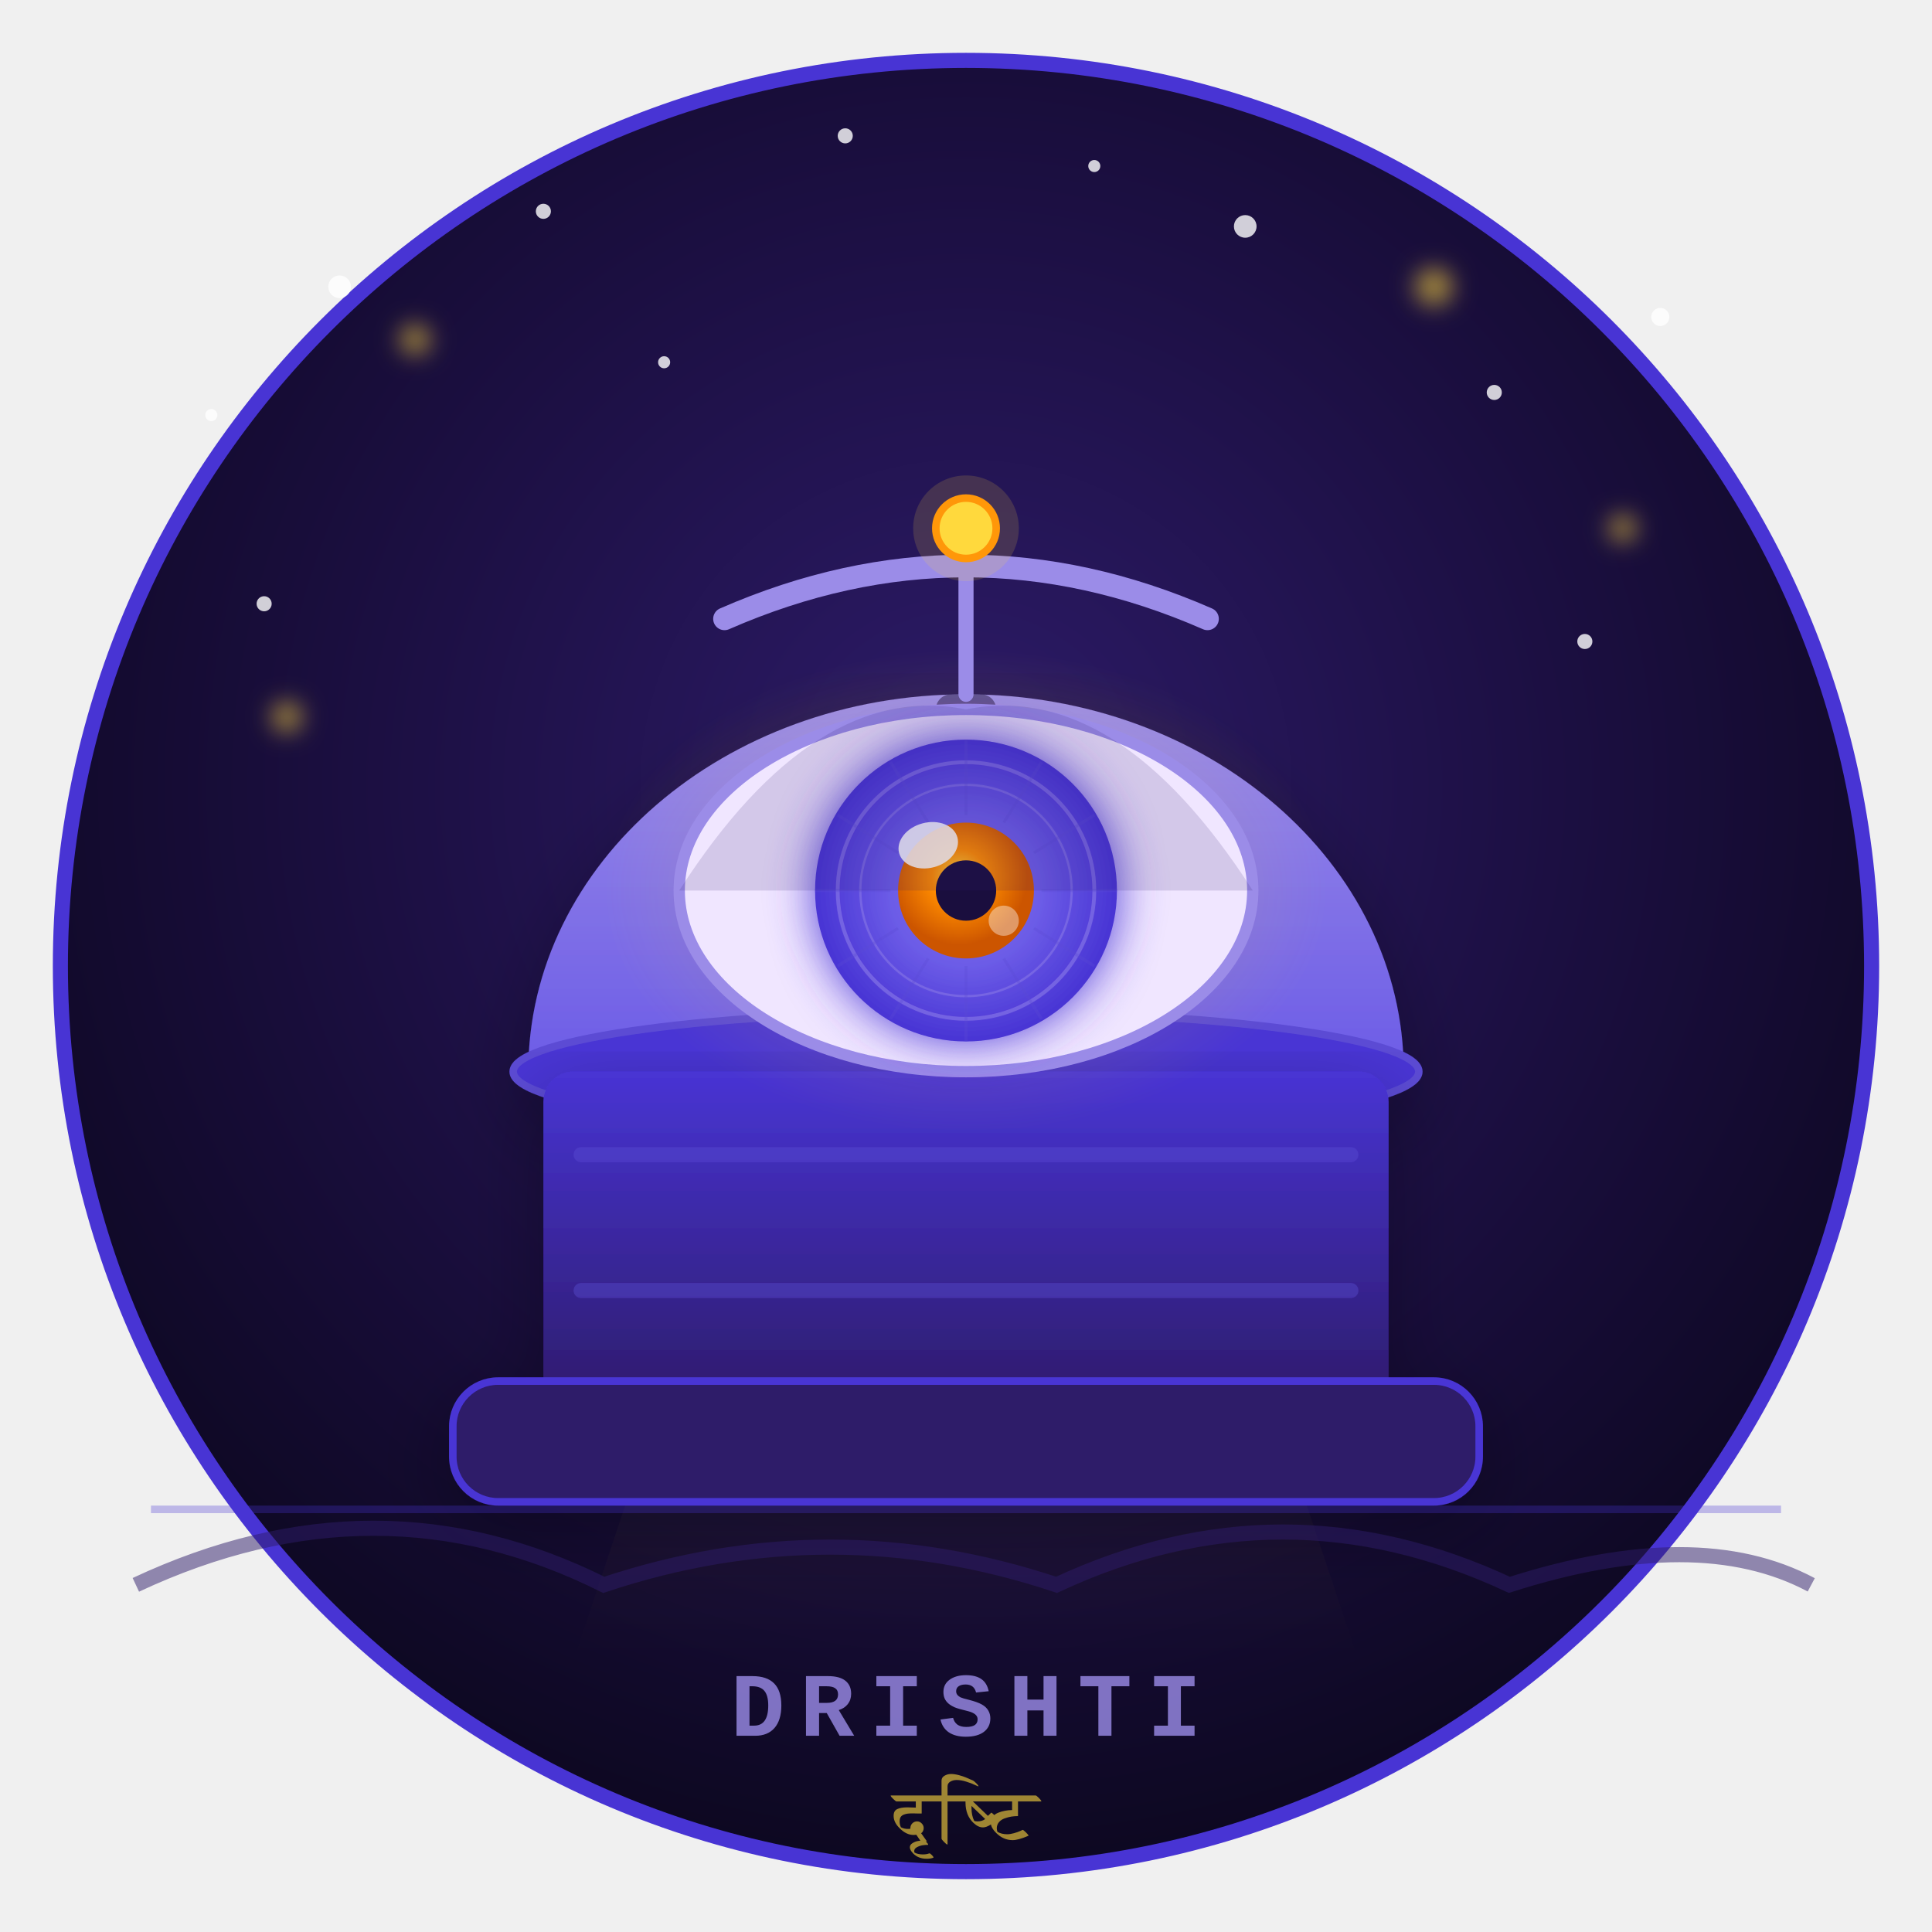
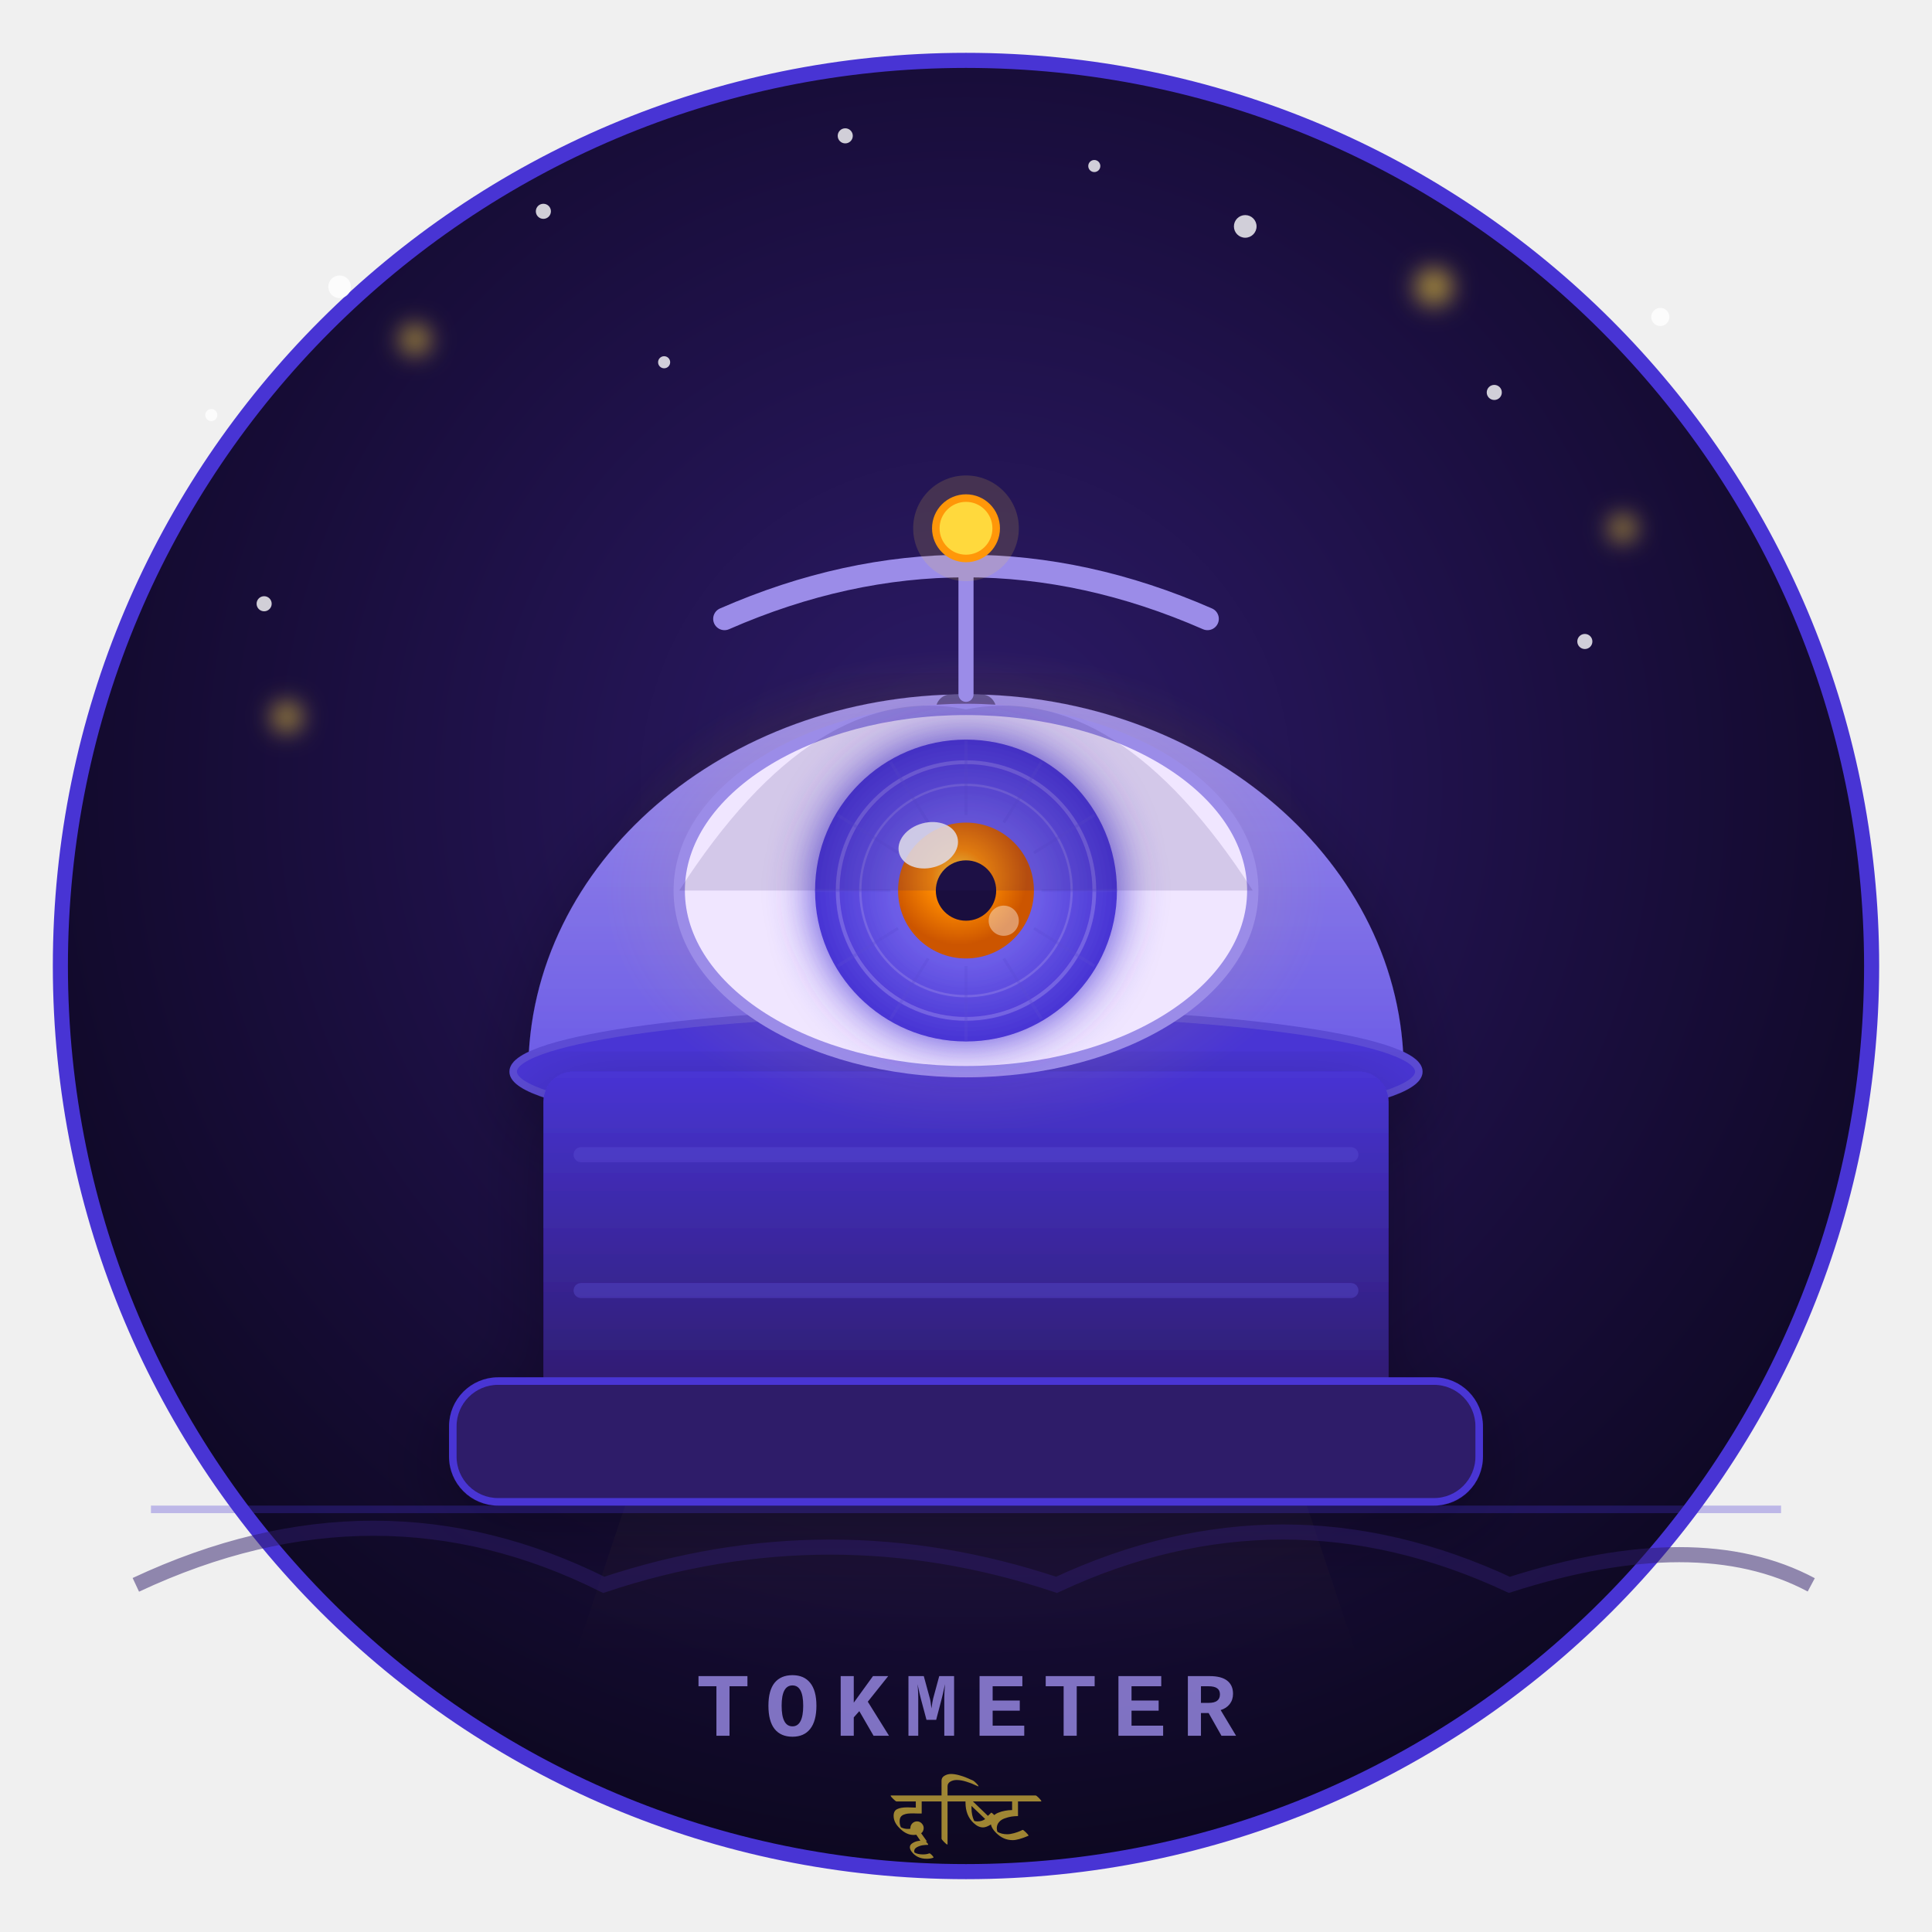
<svg xmlns="http://www.w3.org/2000/svg" viewBox="0 0 256 256" width="256" height="256">
  <defs>
    <radialGradient id="sky" cx="50%" cy="40%" r="60%">
      <stop offset="0%" stop-color="#2D1B69" />
      <stop offset="60%" stop-color="#1A0E3E" />
      <stop offset="100%" stop-color="#0D0821" />
    </radialGradient>
    <radialGradient id="iris-outer" cx="50%" cy="50%" r="50%">
      <stop offset="0%" stop-color="#7B68EE" />
      <stop offset="50%" stop-color="#6C5CE7" />
      <stop offset="100%" stop-color="#4834D4" />
    </radialGradient>
    <radialGradient id="pupil" cx="45%" cy="40%" r="50%">
      <stop offset="0%" stop-color="#FFD93D" />
      <stop offset="40%" stop-color="#FF8C00" />
      <stop offset="100%" stop-color="#CC5500" />
    </radialGradient>
    <linearGradient id="dome" x1="0" y1="0" x2="0" y2="1">
      <stop offset="0%" stop-color="#9B8CE8" />
      <stop offset="100%" stop-color="#6C5CE7" />
    </linearGradient>
    <linearGradient id="base" x1="0" y1="0" x2="0" y2="1">
      <stop offset="0%" stop-color="#4834D4" />
      <stop offset="100%" stop-color="#2D1B69" />
    </linearGradient>
    <radialGradient id="eye-glow" cx="50%" cy="50%" r="50%">
      <stop offset="0%" stop-color="#FFD93D" stop-opacity="0.3" />
      <stop offset="100%" stop-color="#FFD93D" stop-opacity="0" />
    </radialGradient>
    <linearGradient id="beam" x1="0" y1="0" x2="0" y2="1">
      <stop offset="0%" stop-color="#FFD93D" stop-opacity="0.4" />
      <stop offset="100%" stop-color="#FFD93D" stop-opacity="0" />
    </linearGradient>
    <filter id="shadow" x="-10%" y="-10%" width="130%" height="140%">
      <feDropShadow dx="0" dy="3" stdDeviation="5" flood-color="#000" flood-opacity="0.3" />
    </filter>
    <filter id="glow" x="-30%" y="-30%" width="160%" height="160%">
      <feGaussianBlur in="SourceGraphic" stdDeviation="3" result="blur" />
      <feMerge>
        <feMergeNode in="blur" />
        <feMergeNode in="SourceGraphic" />
      </feMerge>
    </filter>
    <filter id="star-glow" x="-50%" y="-50%" width="200%" height="200%">
      <feGaussianBlur in="SourceGraphic" stdDeviation="1.5" />
    </filter>
  </defs>
  <circle cx="128" cy="128" r="120" fill="url(#sky)" stroke="#4834D4" stroke-width="2" />
  <g fill="#FFF" opacity="0.8">
    <circle cx="45" cy="38" r="1.5" />
    <circle cx="198" cy="52" r="1" />
    <circle cx="72" cy="28" r="1" />
    <circle cx="165" cy="30" r="1.5" />
    <circle cx="210" cy="85" r="1" />
    <circle cx="35" cy="80" r="1" />
    <circle cx="88" cy="48" r="0.8" />
    <circle cx="145" cy="22" r="0.8" />
    <circle cx="220" cy="42" r="1.2" />
    <circle cx="28" cy="55" r="0.8" />
    <circle cx="112" cy="18" r="1" />
  </g>
  <g filter="url(#star-glow)" fill="#FFD93D" opacity="0.6">
    <circle cx="55" cy="45" r="2" />
    <circle cx="190" cy="38" r="2.5" />
    <circle cx="215" cy="70" r="1.8" />
    <circle cx="38" cy="95" r="2" />
  </g>
  <path d="M 100 148 L 128 128 L 156 148 L 180 220 L 76 220 Z" fill="url(#beam)" opacity="0.35" />
  <g filter="url(#shadow)">
    <path d="M 70 142 A 58 50 0 0 1 186 142 L 186 142 L 70 142 Z" fill="url(#dome)" />
    <rect x="124" y="92" width="8" height="50" fill="#1A0E3E" opacity="0.5" rx="2" />
    <ellipse cx="128" cy="142" rx="60" ry="8" fill="#4834D4" stroke="#5B4BD4" stroke-width="1" />
  </g>
  <g filter="url(#shadow)">
    <rect x="72" y="142" width="112" height="45" rx="4" fill="url(#base)" />
    <rect x="76" y="152" width="104" height="2" rx="1" fill="#5B4BD4" opacity="0.4" />
    <rect x="76" y="170" width="104" height="2" rx="1" fill="#5B4BD4" opacity="0.4" />
    <rect x="60" y="183" width="136" height="16" rx="6" fill="#2D1B69" stroke="#4834D4" stroke-width="1" />
  </g>
  <g transform="translate(128, 118)">
    <ellipse cx="0" cy="0" rx="48" ry="32" fill="url(#eye-glow)" />
    <ellipse cx="0" cy="0" rx="38" ry="24" fill="#F0E6FF" stroke="#9B8CE8" stroke-width="1.5" />
    <circle cx="0" cy="0" r="20" fill="url(#iris-outer)" filter="url(#glow)" />
    <circle cx="0" cy="0" r="17" fill="none" stroke="#8B7AE8" stroke-width="0.5" opacity="0.6" />
    <circle cx="0" cy="0" r="14" fill="none" stroke="#9B8CE8" stroke-width="0.3" opacity="0.4" />
    <g stroke="#5B4BD4" stroke-width="0.4" opacity="0.3">
      <line x1="0" y1="-20" x2="0" y2="-10" />
      <line x1="10" y1="-17" x2="5" y2="-9" />
      <line x1="17" y1="-10" x2="9" y2="-5" />
      <line x1="20" y1="0" x2="10" y2="0" />
      <line x1="17" y1="10" x2="9" y2="5" />
      <line x1="10" y1="17" x2="5" y2="9" />
      <line x1="0" y1="20" x2="0" y2="10" />
      <line x1="-10" y1="17" x2="-5" y2="9" />
      <line x1="-17" y1="10" x2="-9" y2="5" />
      <line x1="-20" y1="0" x2="-10" y2="0" />
      <line x1="-17" y1="-10" x2="-9" y2="-5" />
      <line x1="-10" y1="-17" x2="-5" y2="-9" />
    </g>
    <circle cx="0" cy="0" r="9" fill="url(#pupil)" />
    <circle cx="0" cy="0" r="4" fill="#1A0E3E" />
    <ellipse cx="-5" cy="-6" rx="4" ry="3" fill="#FFF" opacity="0.85" transform="rotate(-15, -5, -6)" />
    <circle cx="5" cy="4" r="2" fill="#FFF" opacity="0.4" />
    <path d="M -38 0 Q -20 -28 0 -24 Q 20 -28 38 0" fill="#2D1B69" opacity="0.15" />
  </g>
  <path d="M 96 82 Q 128 68 160 82" fill="none" stroke="#9B8CE8" stroke-width="3" stroke-linecap="round" />
  <line x1="128" y1="92" x2="128" y2="72" stroke="#9B8CE8" stroke-width="2" stroke-linecap="round" />
  <circle cx="128" cy="70" r="4" fill="#FFD93D" stroke="#FF8C00" stroke-width="1" />
  <circle cx="128" cy="70" r="7" fill="#FFD93D" opacity="0.15" />
  <line x1="20" y1="200" x2="236" y2="200" stroke="#4834D4" stroke-width="1" opacity="0.3" />
  <path d="M 18 210 Q 50 195 80 210 Q 110 200 140 210 Q 170 196 200 210 Q 225 202 240 210" fill="none" stroke="#2D1B69" stroke-width="2" opacity="0.5" />
-   <text x="128" y="230" text-anchor="middle" font-family="'Courier New', monospace" font-size="12" font-weight="bold" fill="#9B8CE8" letter-spacing="2" opacity="0.8">DRISHTI</text>
+   <text x="128" y="230" text-anchor="middle" font-family="'Courier New', monospace" font-size="12" font-weight="bold" fill="#9B8CE8" letter-spacing="2" opacity="0.8">TOKMETER</text>
  <text x="128" y="244" text-anchor="middle" font-family="serif" font-size="10" fill="#FFD93D" opacity="0.6">दृष्टि</text>
</svg>
